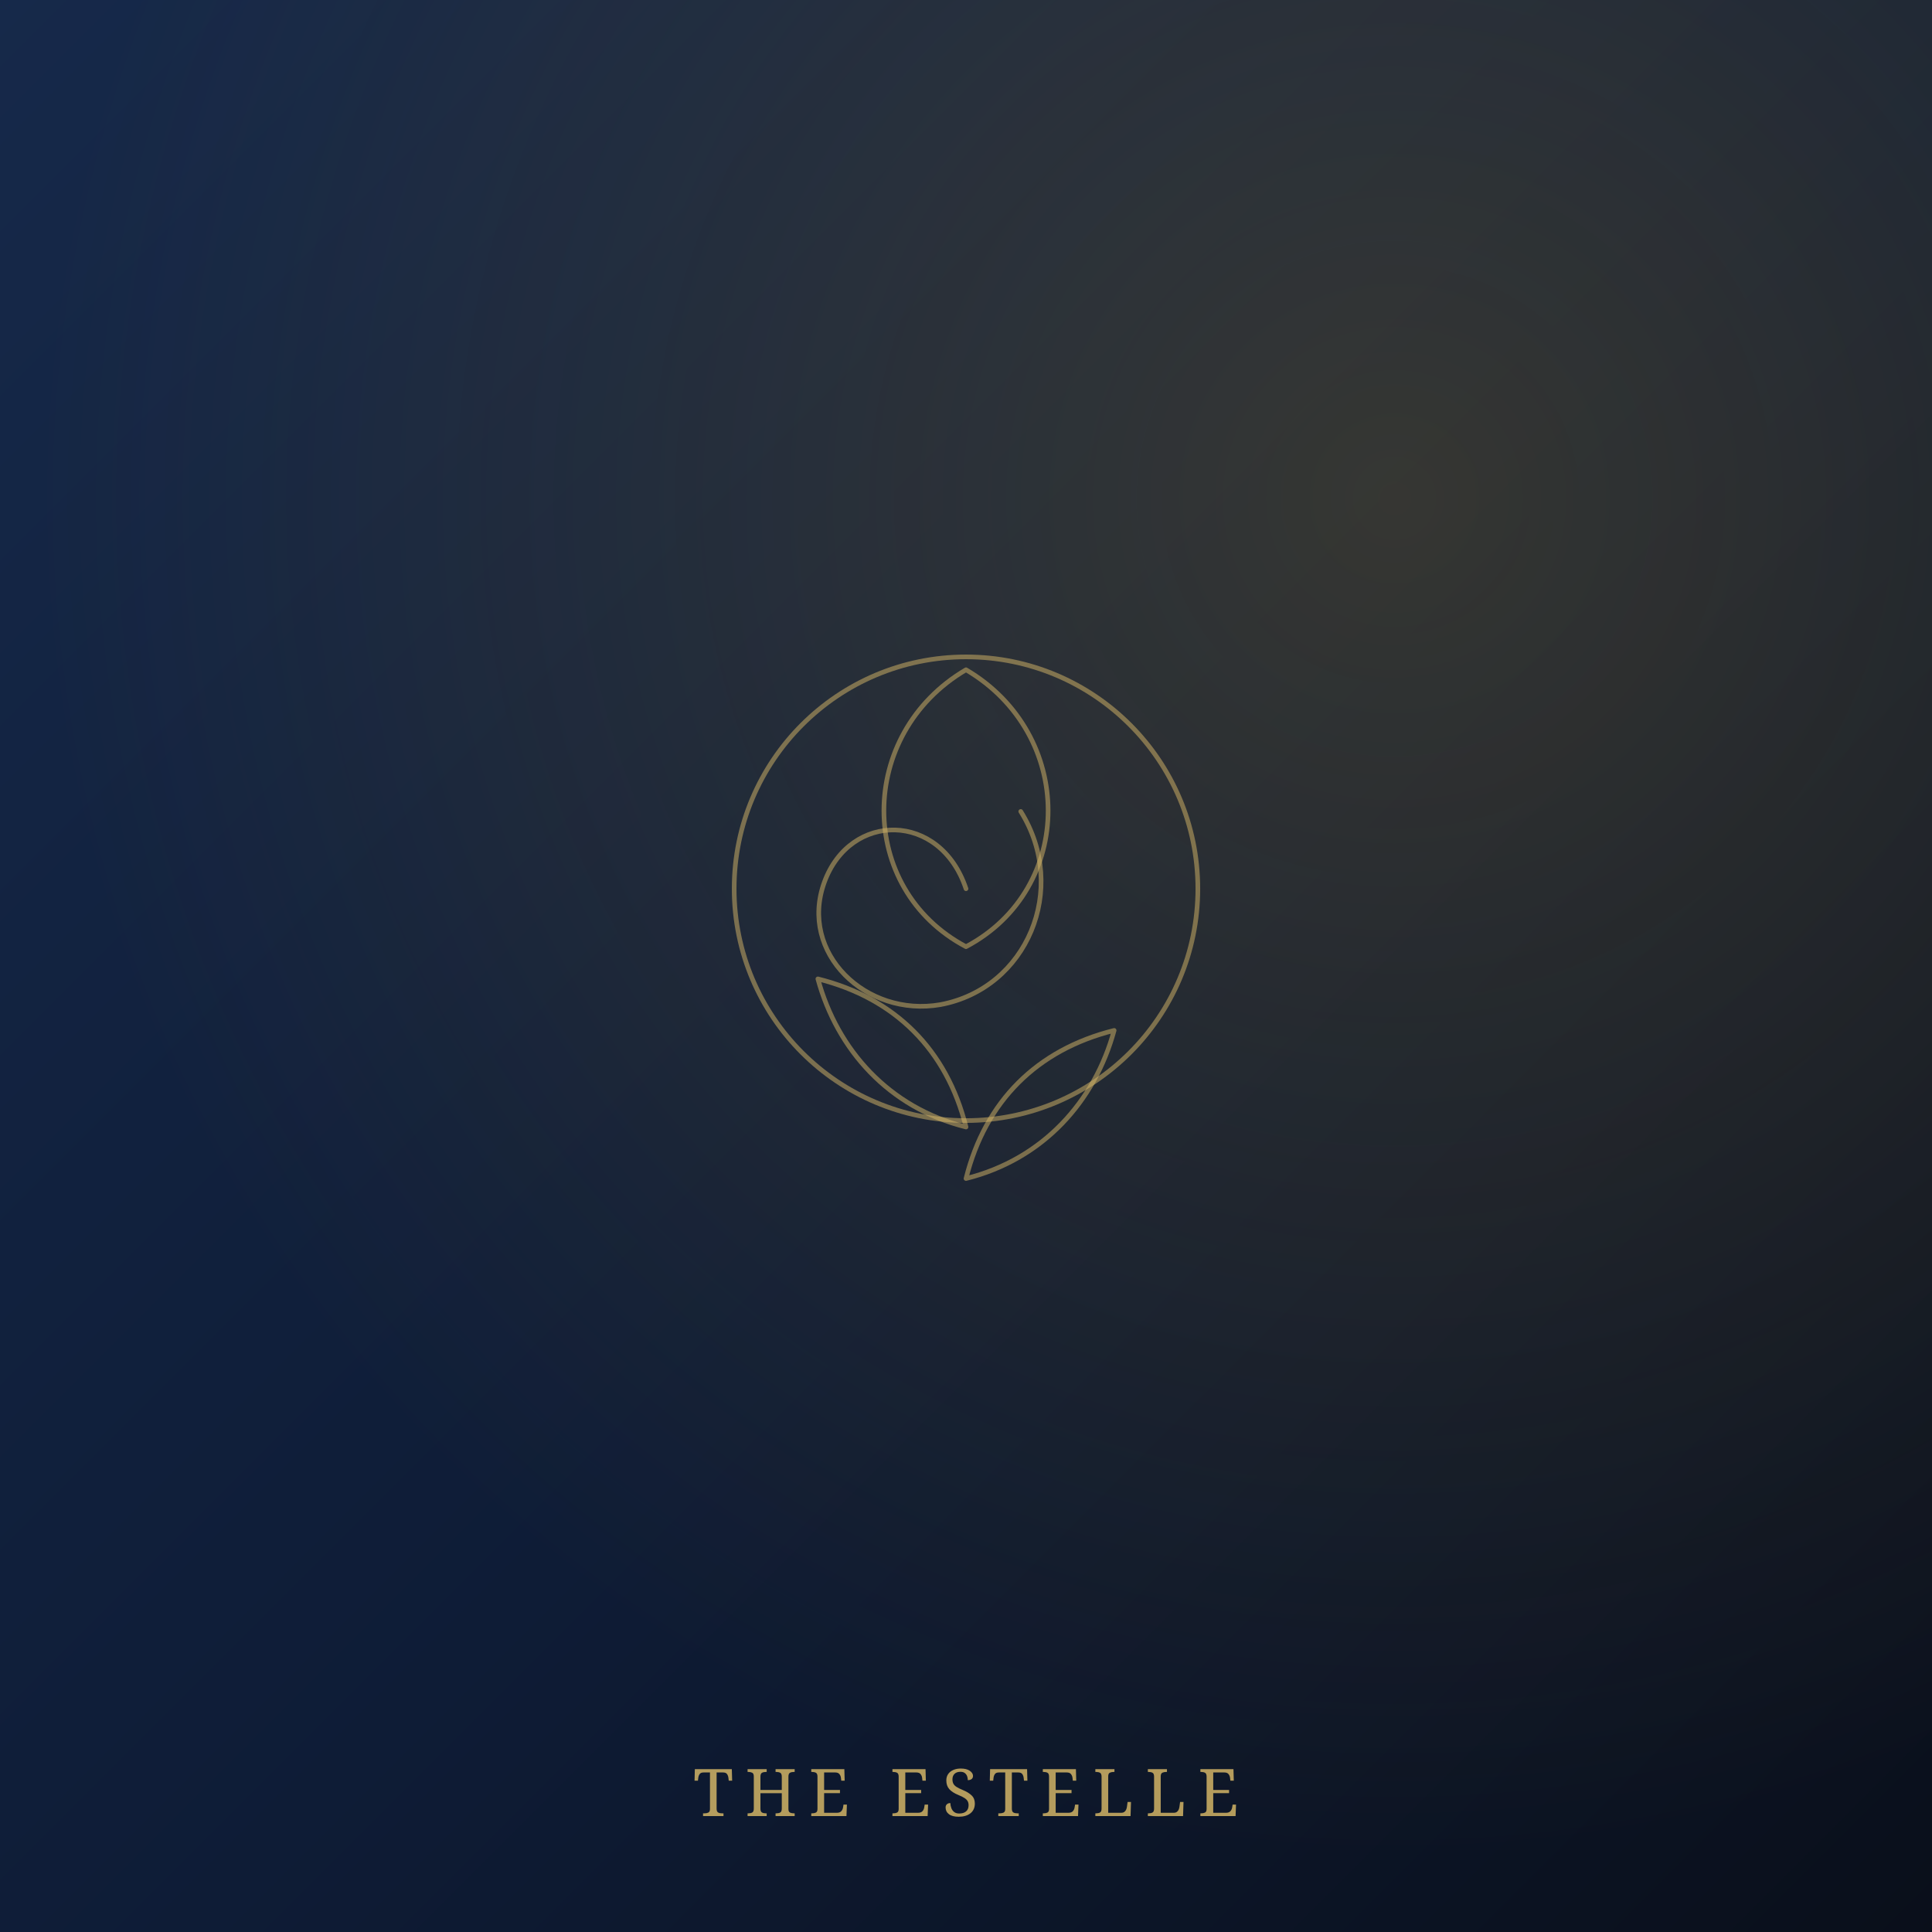
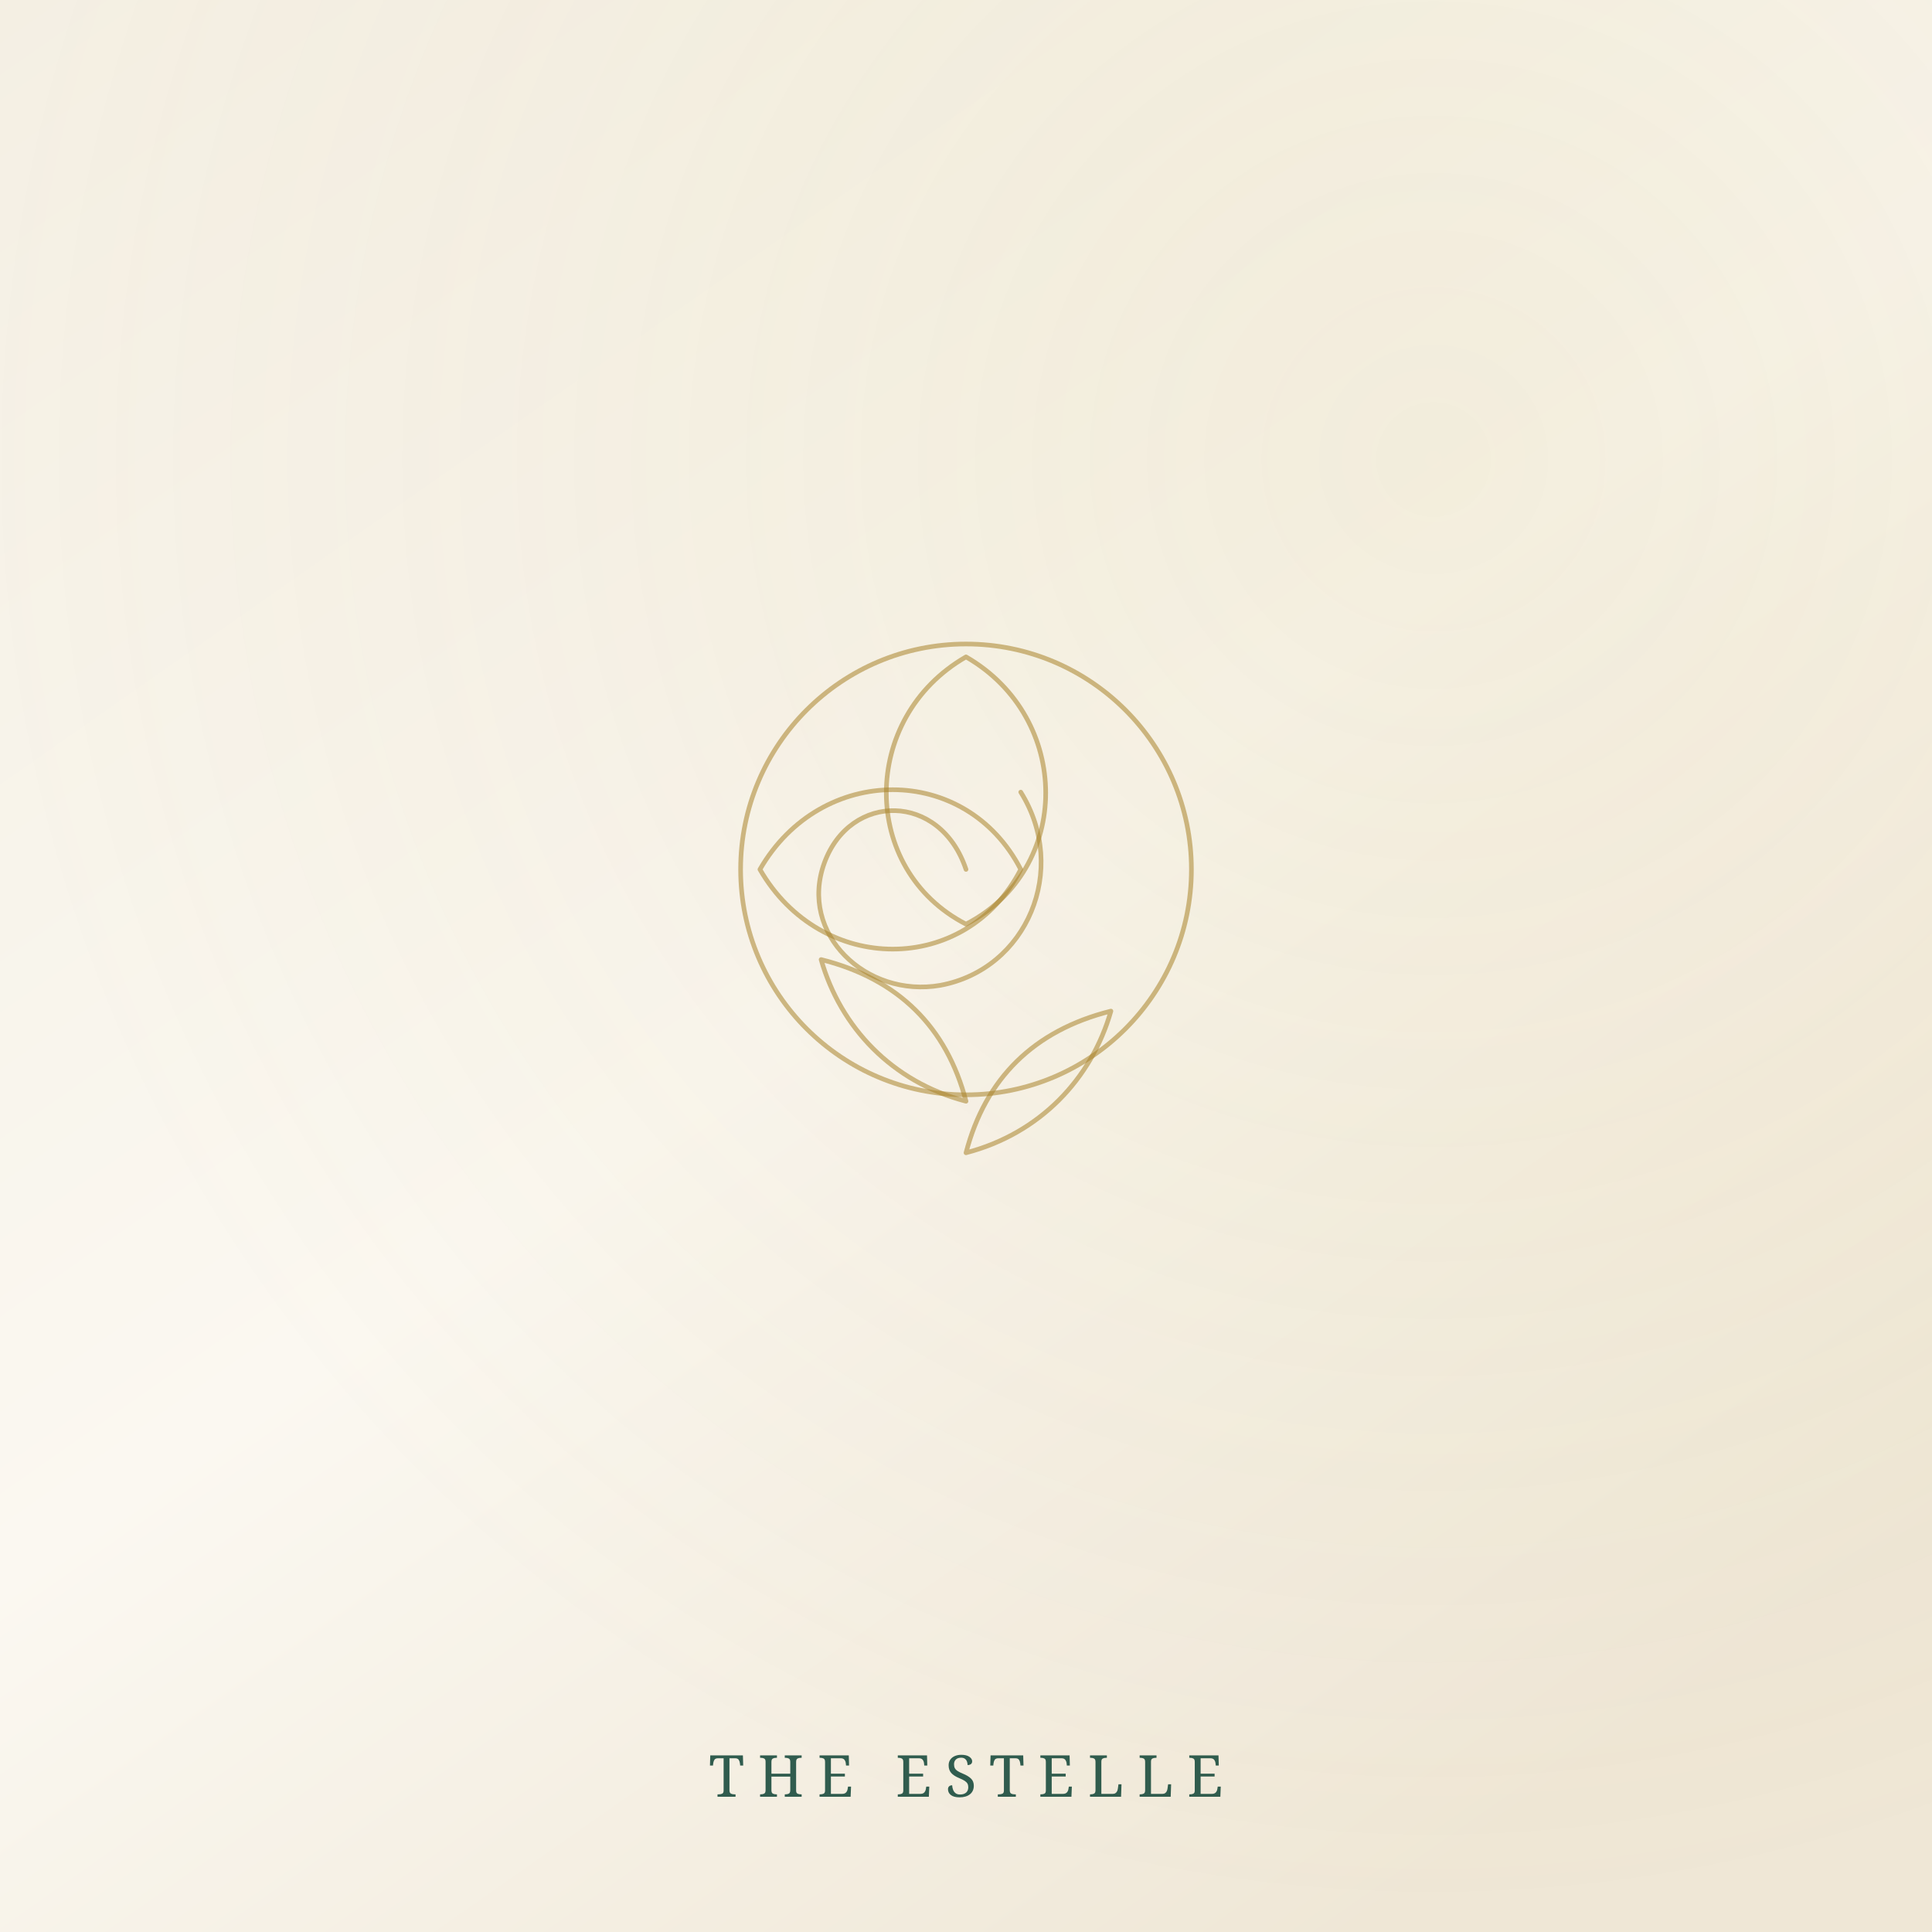
<svg xmlns="http://www.w3.org/2000/svg" viewBox="0 0 1000 1000" role="img" aria-label="The Estelle">
  <defs>
-     <linearGradient id="bg" x1="0" y1="0" x2="1" y2="1">
-       <stop offset="0" stop-color="#16294a" />
-       <stop offset=".55" stop-color="#0E1C36" />
-       <stop offset="1" stop-color="#0A0F1A" />
+     <linearGradient id="bg" x1="0" y1="0" x2=".7" y2="1">
+       <stop offset="0" stop-color="#F4EFE3" />
+       <stop offset=".55" stop-color="#FBF8F1" />
+       <stop offset="1" stop-color="#EFE7D6" />
    </linearGradient>
-     <radialGradient id="gl" cx=".72" cy=".26" r=".7">
-       <stop offset="0" stop-color="#BF8F1F" stop-opacity=".22" />
-       <stop offset="1" stop-color="#BF8F1F" stop-opacity="0" />
+     <radialGradient id="gl" cx=".74" cy=".24" r=".75">
+       <stop offset="0" stop-color="#B08D2D" stop-opacity="0.1" />
+       <stop offset="1" stop-color="#B08D2D" stop-opacity="0" />
    </radialGradient>
  </defs>
  <rect width="1000" height="1000" fill="url(#bg)" />
  <rect width="1000" height="1000" fill="url(#gl)" />
-   <g transform="translate(250.0,210.0) scale(1.6667)" fill="none" stroke="#D9B968" stroke-width="1.44" stroke-opacity="0.5" stroke-linecap="round" stroke-linejoin="round">
-     <path d="M150,150 m-72,0 a72,72 0 1,0 144,0 a72,72 0 1,0 -144,0" />
+   <g transform="translate(250.0,200.0) scale(1.6667)" fill="none" stroke="#A9842B" stroke-width="1.44" stroke-opacity="0.55" stroke-linecap="round" stroke-linejoin="round">
+     <path d="M150,150 m-70,0 a70,70 0 1,0 140,0 a70,70 0 1,0 -140,0" />
    <path d="M150,150 c-8,-24 -36,-24 -44,-2 c-8,22 13,42 36,38 c27,-5 40,-36 25,-60" />
-     <path d="M150,82 C116,102 116,150 150,168 C184,150 184,102 150,82" />
-     <path d="M150,224 C126,218 110,200 104,178 C128,184 144,200 150,224" />
-     <path d="M150,240 C174,234 190,216 196,194 C172,200 156,216 150,240" />
+     <path d="M150,84 C117,103 117,150 150,167 C183,150 183,103 150,84" />
+     <path d="M86,150 C105,117 150,117 167,150 C150,183 105,183 86,150" />
+     <path d="M150,222 C127,216 111,199 105,178 C129,184 144,199 150,222" />
+     <path d="M150,238 C173,232 189,215 195,194 C171,200 156,215 150,238" />
  </g>
-   <text x="500" y="940" fill="#D9B968" fill-opacity=".82" font-family="Georgia,'Cormorant Garamond',serif" font-size="34" letter-spacing="6" text-anchor="middle">THE ESTELLE</text>
+   <text x="500" y="930" fill="#1B4D3E" fill-opacity=".9" font-family="'Fraunces',Georgia,serif" font-size="30" letter-spacing="7" text-anchor="middle">THE ESTELLE</text>
</svg>
